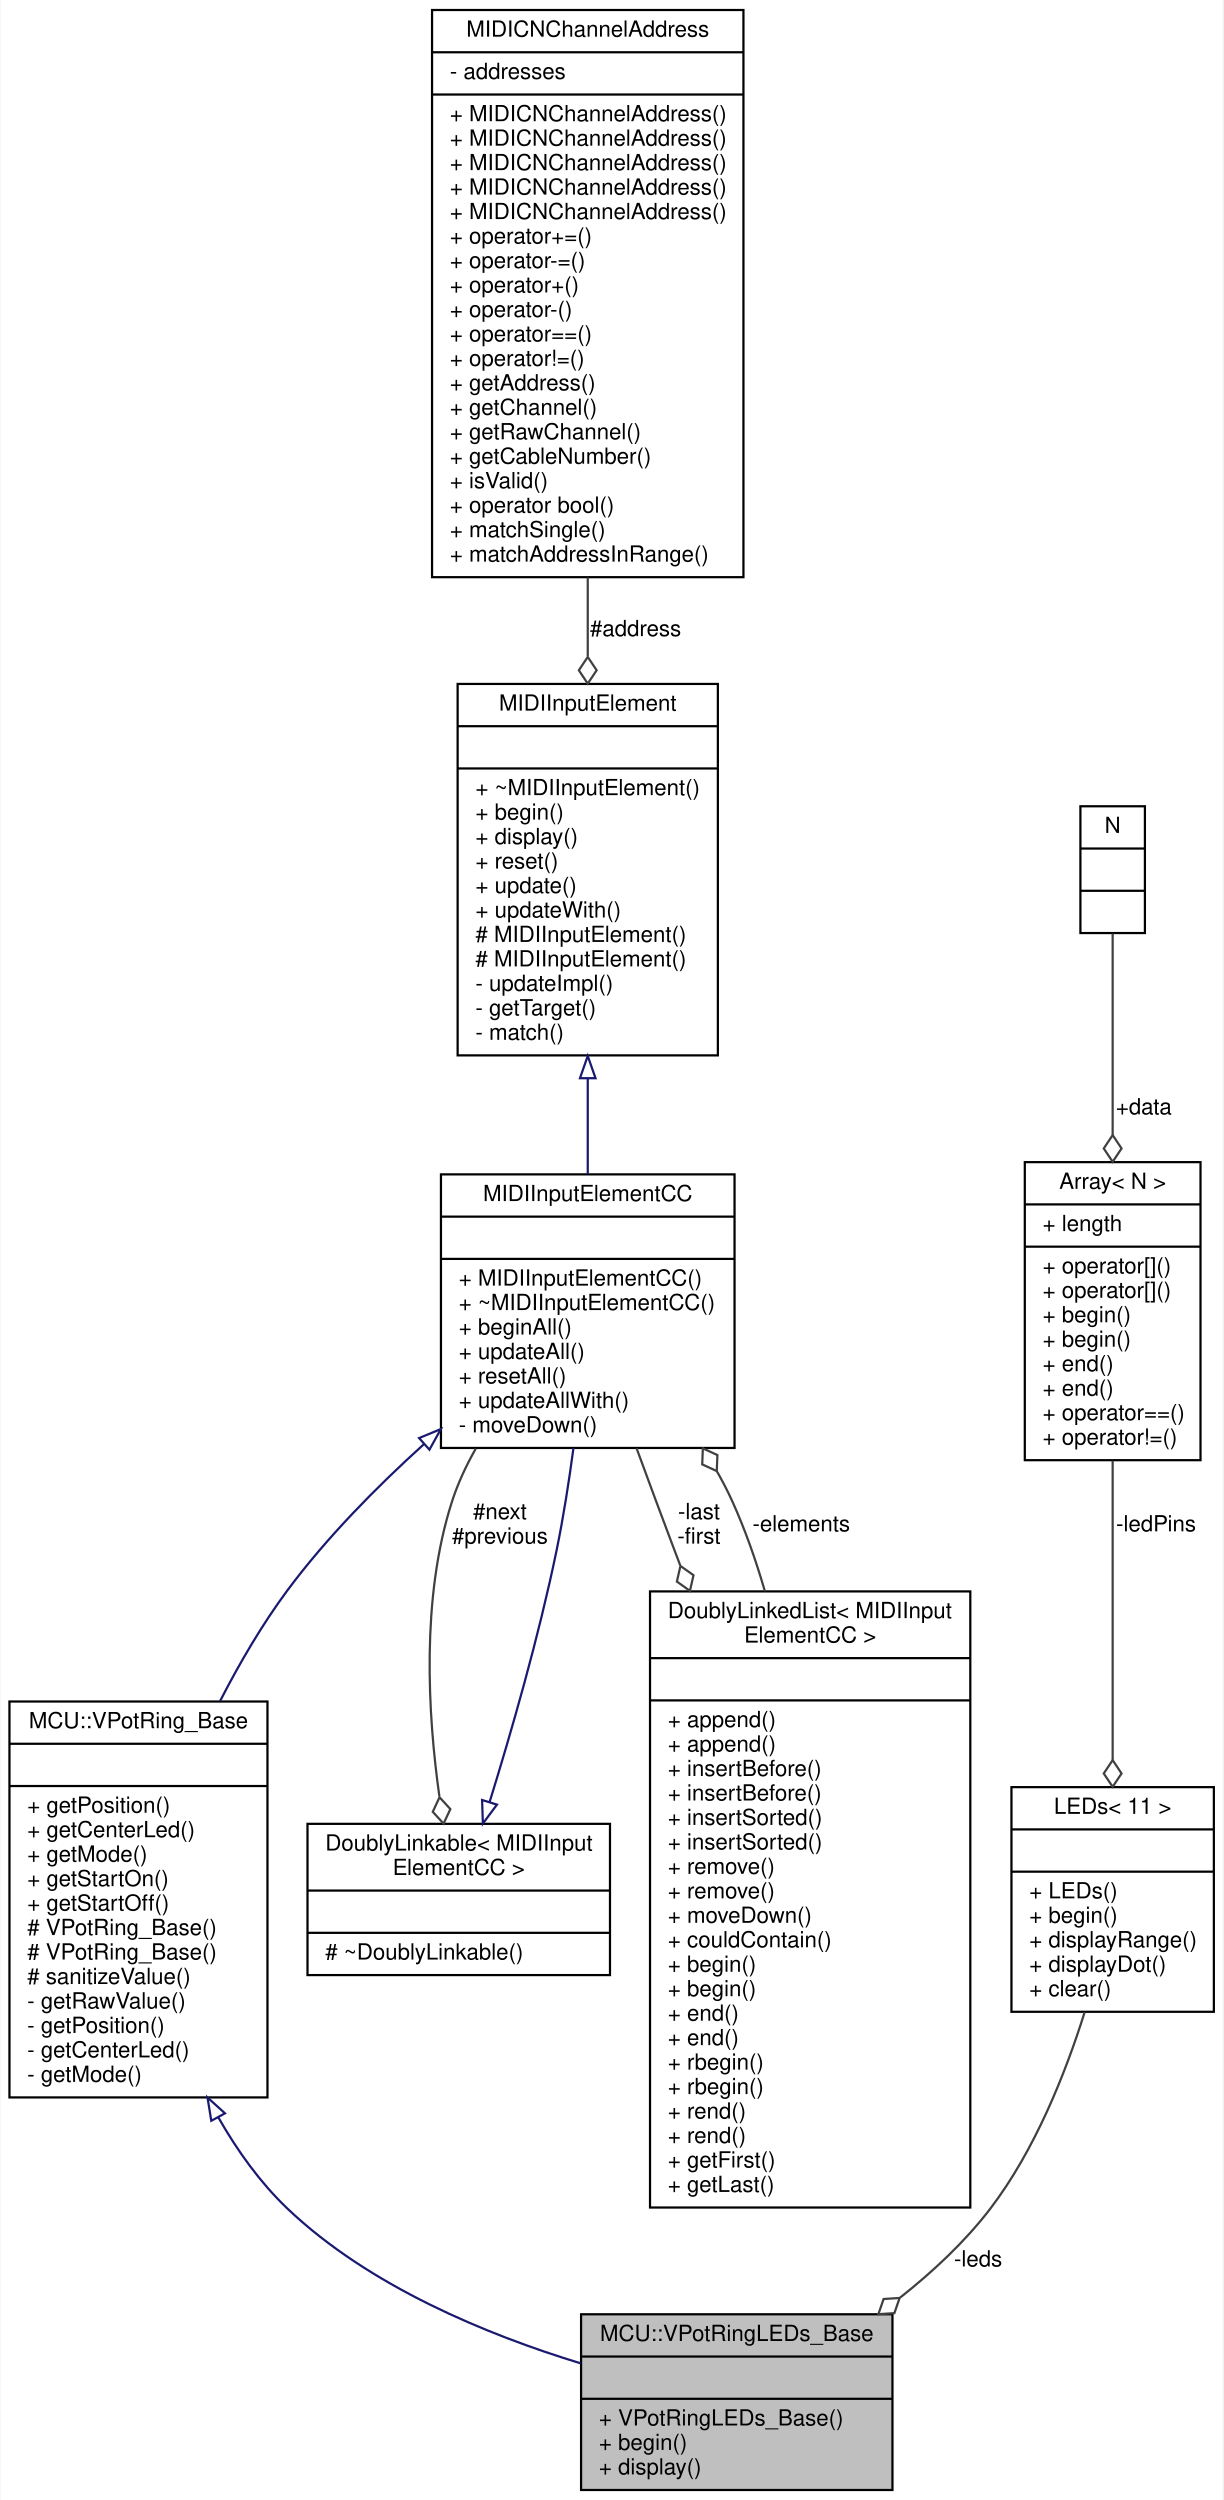
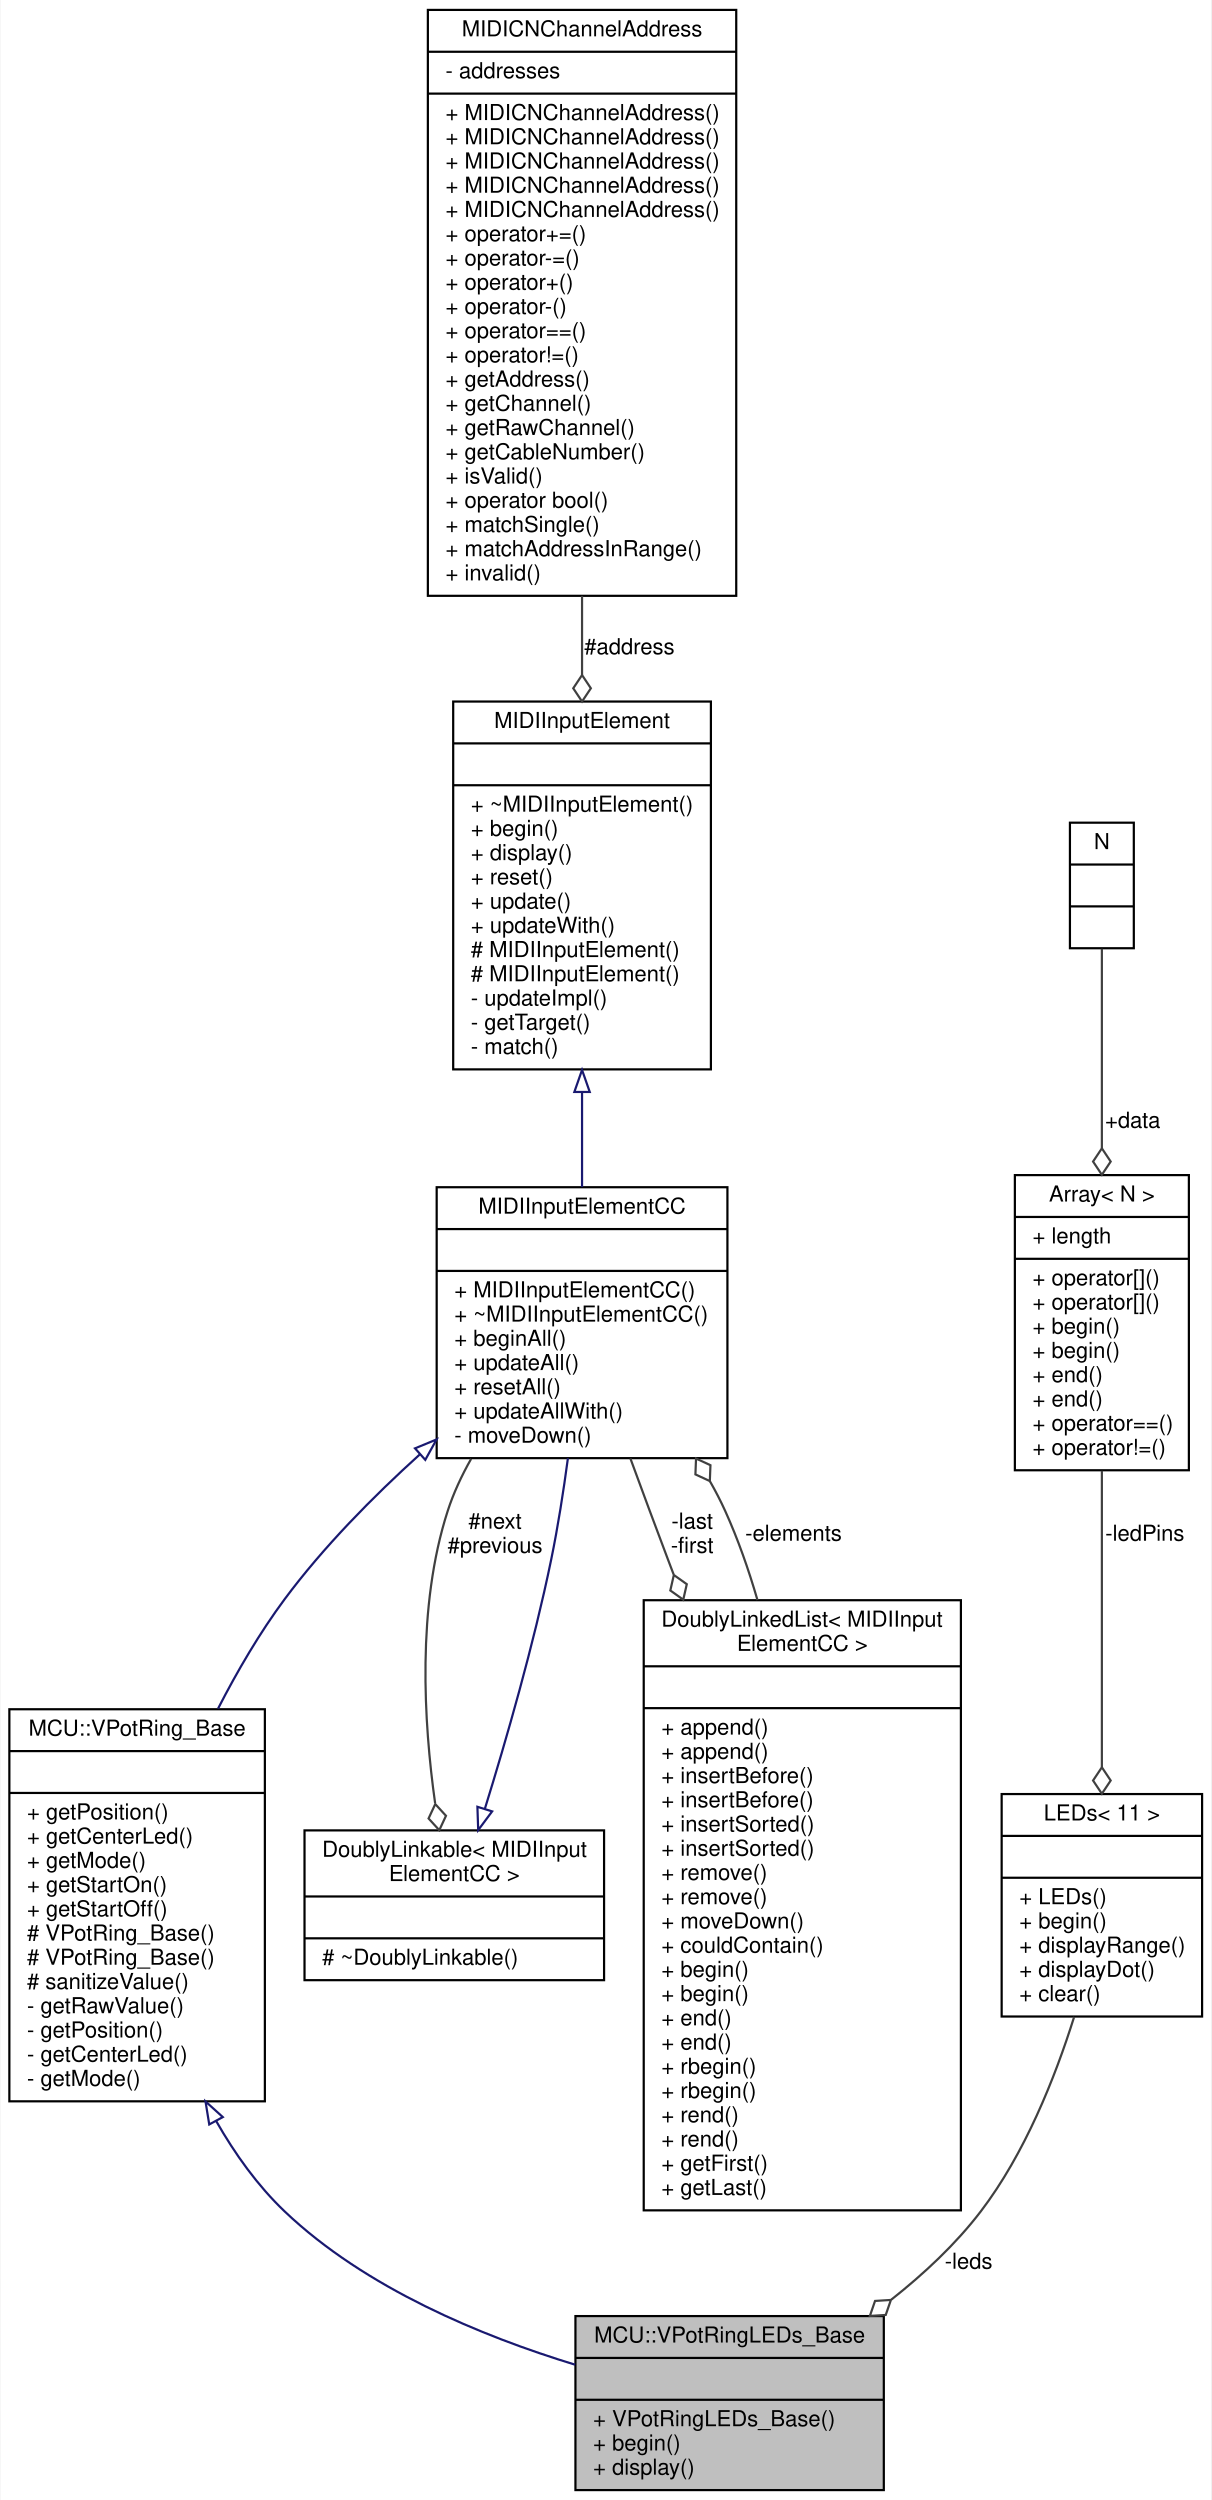
- <svg xmlns="http://www.w3.org/2000/svg" xmlns:xlink="http://www.w3.org/1999/xlink" width="550pt" height="1124pt" viewBox="0.00 0.00 549.50 1124.00">
-   <g id="graph0" class="graph" transform="scale(1 1) rotate(0) translate(4 1120)">
-     <polygon fill="white" stroke="none" points="-4,4 -4,-1120 545.5,-1120 545.5,4 -4,4" />
+ <svg xmlns="http://www.w3.org/2000/svg" xmlns:xlink="http://www.w3.org/1999/xlink" width="550pt" height="1135pt" viewBox="0.00 0.00 549.50 1135.00">
+   <g id="graph0" class="graph" transform="scale(1 1) rotate(0) translate(4 1131)">
+     <polygon fill="white" stroke="none" points="-4,4 -4,-1131 545.5,-1131 545.5,4 -4,4" />
    <g id="node1" class="node">
      <g id="a_node1">
        <a xlink:title=" ">
          <polygon fill="#bfbfbf" stroke="black" points="257,-0.5 257,-79.5 397,-79.5 397,-0.5 257,-0.5" />
          <text text-anchor="middle" x="327" y="-67.5" font-family="Helvetica,sans-Serif" font-size="10.00">MCU::VPotRingLEDs_Base</text>
          <polyline fill="none" stroke="black" points="257,-60.5 397,-60.5 " />
          <text text-anchor="middle" x="327" y="-48.5" font-family="Helvetica,sans-Serif" font-size="10.00"> </text>
          <polyline fill="none" stroke="black" points="257,-41.5 397,-41.5 " />
          <text text-anchor="start" x="265" y="-29.5" font-family="Helvetica,sans-Serif" font-size="10.00">+ VPotRingLEDs_Base()</text>
          <text text-anchor="start" x="265" y="-18.5" font-family="Helvetica,sans-Serif" font-size="10.00">+ begin()</text>
          <text text-anchor="start" x="265" y="-7.5" font-family="Helvetica,sans-Serif" font-size="10.00">+ display()</text>
        </a>
      </g>
    </g>
    <g id="node2" class="node">
      <g id="a_node2">
        <a xlink:href="../../db/dac/classMCU_1_1VPotRing__Base.html" target="_top" xlink:title="An abstract class of MIDI input element that represent Mackie Control Universal V-Pots.">
          <polygon fill="white" stroke="black" points="0,-177 0,-355 116,-355 116,-177 0,-177" />
          <text text-anchor="middle" x="58" y="-343" font-family="Helvetica,sans-Serif" font-size="10.00">MCU::VPotRing_Base</text>
          <polyline fill="none" stroke="black" points="0,-336 116,-336 " />
          <text text-anchor="middle" x="58" y="-324" font-family="Helvetica,sans-Serif" font-size="10.00"> </text>
          <polyline fill="none" stroke="black" points="0,-317 116,-317 " />
          <text text-anchor="start" x="8" y="-305" font-family="Helvetica,sans-Serif" font-size="10.00">+ getPosition()</text>
          <text text-anchor="start" x="8" y="-294" font-family="Helvetica,sans-Serif" font-size="10.00">+ getCenterLed()</text>
          <text text-anchor="start" x="8" y="-283" font-family="Helvetica,sans-Serif" font-size="10.00">+ getMode()</text>
          <text text-anchor="start" x="8" y="-272" font-family="Helvetica,sans-Serif" font-size="10.00">+ getStartOn()</text>
          <text text-anchor="start" x="8" y="-261" font-family="Helvetica,sans-Serif" font-size="10.00">+ getStartOff()</text>
          <text text-anchor="start" x="8" y="-250" font-family="Helvetica,sans-Serif" font-size="10.00"># VPotRing_Base()</text>
          <text text-anchor="start" x="8" y="-239" font-family="Helvetica,sans-Serif" font-size="10.00"># VPotRing_Base()</text>
          <text text-anchor="start" x="8" y="-228" font-family="Helvetica,sans-Serif" font-size="10.00"># sanitizeValue()</text>
          <text text-anchor="start" x="8" y="-217" font-family="Helvetica,sans-Serif" font-size="10.00">- getRawValue()</text>
          <text text-anchor="start" x="8" y="-206" font-family="Helvetica,sans-Serif" font-size="10.00">- getPosition()</text>
          <text text-anchor="start" x="8" y="-195" font-family="Helvetica,sans-Serif" font-size="10.00">- getCenterLed()</text>
          <text text-anchor="start" x="8" y="-184" font-family="Helvetica,sans-Serif" font-size="10.00">- getMode()</text>
        </a>
      </g>
    </g>
    <g id="edge1" class="edge">
      <path fill="none" stroke="midnightblue" d="M93.885,-168.059C102.444,-153.039 112.743,-138.665 125,-127 161.584,-92.183 214.411,-70.369 256.866,-57.425" />
      <polygon fill="none" stroke="midnightblue" points="90.746,-166.505 89.045,-176.962 96.896,-169.848 90.746,-166.505" />
    </g>
    <g id="node3" class="node">
      <g id="a_node3">
        <a xlink:href="../../d3/d96/classMIDIInputElementCC.html" target="_top" xlink:title="Class for objects that listen for incoming MIDI Controller Change events.">
          <polygon fill="white" stroke="black" points="194,-469 194,-592 326,-592 326,-469 194,-469" />
          <text text-anchor="middle" x="260" y="-580" font-family="Helvetica,sans-Serif" font-size="10.00">MIDIInputElementCC</text>
          <polyline fill="none" stroke="black" points="194,-573 326,-573 " />
          <text text-anchor="middle" x="260" y="-561" font-family="Helvetica,sans-Serif" font-size="10.00"> </text>
          <polyline fill="none" stroke="black" points="194,-554 326,-554 " />
          <text text-anchor="start" x="202" y="-542" font-family="Helvetica,sans-Serif" font-size="10.00">+ MIDIInputElementCC()</text>
          <text text-anchor="start" x="202" y="-531" font-family="Helvetica,sans-Serif" font-size="10.00">+ ~MIDIInputElementCC()</text>
          <text text-anchor="start" x="202" y="-520" font-family="Helvetica,sans-Serif" font-size="10.00">+ beginAll()</text>
          <text text-anchor="start" x="202" y="-509" font-family="Helvetica,sans-Serif" font-size="10.00">+ updateAll()</text>
          <text text-anchor="start" x="202" y="-498" font-family="Helvetica,sans-Serif" font-size="10.00">+ resetAll()</text>
          <text text-anchor="start" x="202" y="-487" font-family="Helvetica,sans-Serif" font-size="10.00">+ updateAllWith()</text>
          <text text-anchor="start" x="202" y="-476" font-family="Helvetica,sans-Serif" font-size="10.00">- moveDown()</text>
        </a>
      </g>
    </g>
    <g id="edge2" class="edge">
      <path fill="none" stroke="midnightblue" d="M186.405,-470.757C164.913,-451.315 142.517,-428.581 125,-405 113.724,-389.821 103.549,-372.446 94.732,-355.262" />
      <polygon fill="none" stroke="midnightblue" points="184.167,-473.451 193.961,-477.493 188.825,-468.226 184.167,-473.451" />
    </g>
    <g id="node6" class="node">
      <g id="a_node6">
        <a xlink:href="../../d4/d23/classDoublyLinkable.html" target="_top" xlink:title=" ">
          <polygon fill="white" stroke="black" points="134,-232 134,-300 270,-300 270,-232 134,-232" />
          <text text-anchor="start" x="142" y="-288" font-family="Helvetica,sans-Serif" font-size="10.00">DoublyLinkable&lt; MIDIInput</text>
          <text text-anchor="middle" x="202" y="-277" font-family="Helvetica,sans-Serif" font-size="10.00">ElementCC &gt;</text>
          <polyline fill="none" stroke="black" points="134,-270 270,-270 " />
          <text text-anchor="middle" x="202" y="-258" font-family="Helvetica,sans-Serif" font-size="10.00"> </text>
          <polyline fill="none" stroke="black" points="134,-251 270,-251 " />
          <text text-anchor="start" x="142" y="-239" font-family="Helvetica,sans-Serif" font-size="10.00"># ~DoublyLinkable()</text>
        </a>
      </g>
    </g>
    <g id="edge6" class="edge">
      <path fill="none" stroke="#404040" d="M209.643,-468.678C205.327,-461.06 201.615,-453.092 199,-445 184.969,-401.593 188.115,-349.069 193.294,-312.37" />
      <polygon fill="none" stroke="#404040" points="193.359,-311.951 190.319,-305.411 195.187,-300.09 198.226,-306.63 193.359,-311.951" />
      <text text-anchor="middle" x="220.5" y="-437" font-family="Helvetica,sans-Serif" font-size="10.00"> #next</text>
      <text text-anchor="middle" x="220.5" y="-426" font-family="Helvetica,sans-Serif" font-size="10.00">#previous</text>
    </g>
    <g id="node7" class="node">
      <g id="a_node7">
        <a xlink:href="../../dd/d16/classDoublyLinkedList.html" target="_top" xlink:title=" ">
          <polygon fill="white" stroke="black" points="288,-127.5 288,-404.5 432,-404.5 432,-127.5 288,-127.5" />
          <text text-anchor="start" x="296" y="-392.5" font-family="Helvetica,sans-Serif" font-size="10.00">DoublyLinkedList&lt; MIDIInput</text>
          <text text-anchor="middle" x="360" y="-381.5" font-family="Helvetica,sans-Serif" font-size="10.00">ElementCC &gt;</text>
          <polyline fill="none" stroke="black" points="288,-374.5 432,-374.5 " />
          <text text-anchor="middle" x="360" y="-362.5" font-family="Helvetica,sans-Serif" font-size="10.00"> </text>
          <polyline fill="none" stroke="black" points="288,-355.5 432,-355.5 " />
          <text text-anchor="start" x="296" y="-343.5" font-family="Helvetica,sans-Serif" font-size="10.00">+ append()</text>
          <text text-anchor="start" x="296" y="-332.5" font-family="Helvetica,sans-Serif" font-size="10.00">+ append()</text>
          <text text-anchor="start" x="296" y="-321.5" font-family="Helvetica,sans-Serif" font-size="10.00">+ insertBefore()</text>
          <text text-anchor="start" x="296" y="-310.5" font-family="Helvetica,sans-Serif" font-size="10.00">+ insertBefore()</text>
          <text text-anchor="start" x="296" y="-299.5" font-family="Helvetica,sans-Serif" font-size="10.00">+ insertSorted()</text>
          <text text-anchor="start" x="296" y="-288.5" font-family="Helvetica,sans-Serif" font-size="10.00">+ insertSorted()</text>
          <text text-anchor="start" x="296" y="-277.5" font-family="Helvetica,sans-Serif" font-size="10.00">+ remove()</text>
          <text text-anchor="start" x="296" y="-266.5" font-family="Helvetica,sans-Serif" font-size="10.00">+ remove()</text>
          <text text-anchor="start" x="296" y="-255.5" font-family="Helvetica,sans-Serif" font-size="10.00">+ moveDown()</text>
          <text text-anchor="start" x="296" y="-244.5" font-family="Helvetica,sans-Serif" font-size="10.00">+ couldContain()</text>
          <text text-anchor="start" x="296" y="-233.5" font-family="Helvetica,sans-Serif" font-size="10.00">+ begin()</text>
          <text text-anchor="start" x="296" y="-222.5" font-family="Helvetica,sans-Serif" font-size="10.00">+ begin()</text>
          <text text-anchor="start" x="296" y="-211.5" font-family="Helvetica,sans-Serif" font-size="10.00">+ end()</text>
          <text text-anchor="start" x="296" y="-200.5" font-family="Helvetica,sans-Serif" font-size="10.00">+ end()</text>
          <text text-anchor="start" x="296" y="-189.5" font-family="Helvetica,sans-Serif" font-size="10.00">+ rbegin()</text>
          <text text-anchor="start" x="296" y="-178.5" font-family="Helvetica,sans-Serif" font-size="10.00">+ rbegin()</text>
          <text text-anchor="start" x="296" y="-167.5" font-family="Helvetica,sans-Serif" font-size="10.00">+ rend()</text>
          <text text-anchor="start" x="296" y="-156.5" font-family="Helvetica,sans-Serif" font-size="10.00">+ rend()</text>
          <text text-anchor="start" x="296" y="-145.5" font-family="Helvetica,sans-Serif" font-size="10.00">+ getFirst()</text>
          <text text-anchor="start" x="296" y="-134.5" font-family="Helvetica,sans-Serif" font-size="10.00">+ getLast()</text>
        </a>
      </g>
    </g>
    <g id="edge8" class="edge">
      <path fill="none" stroke="#404040" d="M281.944,-468.87C287.449,-453.856 293.388,-437.824 299,-423 299.849,-420.756 300.707,-418.495 301.573,-416.22" />
      <polygon fill="none" stroke="#404040" points="301.673,-415.956 300.075,-408.924 305.951,-404.744 307.55,-411.776 301.673,-415.956" />
      <text text-anchor="middle" x="310" y="-437" font-family="Helvetica,sans-Serif" font-size="10.00"> -last</text>
      <text text-anchor="middle" x="310" y="-426" font-family="Helvetica,sans-Serif" font-size="10.00">-first</text>
    </g>
    <g id="node4" class="node">
      <g id="a_node4">
        <a xlink:href="../../d9/db1/classMIDIInputElement.html" target="_top" xlink:title="A class for objects that listen for incoming MIDI events.">
          <polygon fill="white" stroke="black" points="201.5,-645.5 201.5,-812.5 318.5,-812.5 318.5,-645.5 201.5,-645.5" />
          <text text-anchor="middle" x="260" y="-800.5" font-family="Helvetica,sans-Serif" font-size="10.00">MIDIInputElement</text>
          <polyline fill="none" stroke="black" points="201.5,-793.5 318.5,-793.5 " />
          <text text-anchor="middle" x="260" y="-781.5" font-family="Helvetica,sans-Serif" font-size="10.00"> </text>
          <polyline fill="none" stroke="black" points="201.5,-774.5 318.5,-774.5 " />
          <text text-anchor="start" x="209.5" y="-762.5" font-family="Helvetica,sans-Serif" font-size="10.00">+ ~MIDIInputElement()</text>
          <text text-anchor="start" x="209.5" y="-751.5" font-family="Helvetica,sans-Serif" font-size="10.00">+ begin()</text>
          <text text-anchor="start" x="209.5" y="-740.5" font-family="Helvetica,sans-Serif" font-size="10.00">+ display()</text>
          <text text-anchor="start" x="209.5" y="-729.5" font-family="Helvetica,sans-Serif" font-size="10.00">+ reset()</text>
          <text text-anchor="start" x="209.5" y="-718.5" font-family="Helvetica,sans-Serif" font-size="10.00">+ update()</text>
          <text text-anchor="start" x="209.5" y="-707.5" font-family="Helvetica,sans-Serif" font-size="10.00">+ updateWith()</text>
          <text text-anchor="start" x="209.5" y="-696.5" font-family="Helvetica,sans-Serif" font-size="10.00"># MIDIInputElement()</text>
          <text text-anchor="start" x="209.5" y="-685.5" font-family="Helvetica,sans-Serif" font-size="10.00"># MIDIInputElement()</text>
          <text text-anchor="start" x="209.5" y="-674.5" font-family="Helvetica,sans-Serif" font-size="10.00">- updateImpl()</text>
          <text text-anchor="start" x="209.5" y="-663.5" font-family="Helvetica,sans-Serif" font-size="10.00">- getTarget()</text>
          <text text-anchor="start" x="209.5" y="-652.5" font-family="Helvetica,sans-Serif" font-size="10.00">- match()</text>
        </a>
      </g>
    </g>
    <g id="edge3" class="edge">
      <path fill="none" stroke="midnightblue" d="M260,-635.148C260,-620.518 260,-605.727 260,-592.079" />
      <polygon fill="none" stroke="midnightblue" points="256.5,-635.236 260,-645.236 263.5,-635.236 256.5,-635.236" />
    </g>
    <g id="node5" class="node">
      <g id="a_node5">
        <a xlink:href="../../d3/d10/classMIDICNChannelAddress.html" target="_top" xlink:title="A type-safe utility class for saving a MIDI address consisting of a 7-bit address,...">
-           <polygon fill="white" stroke="black" points="190,-860.5 190,-1115.5 330,-1115.5 330,-860.5 190,-860.5" />
-           <text text-anchor="middle" x="260" y="-1103.5" font-family="Helvetica,sans-Serif" font-size="10.00">MIDICNChannelAddress</text>
-           <polyline fill="none" stroke="black" points="190,-1096.5 330,-1096.5 " />
-           <text text-anchor="start" x="198" y="-1084.5" font-family="Helvetica,sans-Serif" font-size="10.00">- addresses</text>
-           <polyline fill="none" stroke="black" points="190,-1077.5 330,-1077.5 " />
+           <polygon fill="white" stroke="black" points="190,-860.5 190,-1126.5 330,-1126.5 330,-860.5 190,-860.5" />
+           <text text-anchor="middle" x="260" y="-1114.5" font-family="Helvetica,sans-Serif" font-size="10.00">MIDICNChannelAddress</text>
+           <polyline fill="none" stroke="black" points="190,-1107.5 330,-1107.5 " />
+           <text text-anchor="start" x="198" y="-1095.5" font-family="Helvetica,sans-Serif" font-size="10.00">- addresses</text>
+           <polyline fill="none" stroke="black" points="190,-1088.5 330,-1088.5 " />
+           <text text-anchor="start" x="198" y="-1076.5" font-family="Helvetica,sans-Serif" font-size="10.00">+ MIDICNChannelAddress()</text>
          <text text-anchor="start" x="198" y="-1065.5" font-family="Helvetica,sans-Serif" font-size="10.00">+ MIDICNChannelAddress()</text>
          <text text-anchor="start" x="198" y="-1054.5" font-family="Helvetica,sans-Serif" font-size="10.00">+ MIDICNChannelAddress()</text>
          <text text-anchor="start" x="198" y="-1043.5" font-family="Helvetica,sans-Serif" font-size="10.00">+ MIDICNChannelAddress()</text>
          <text text-anchor="start" x="198" y="-1032.5" font-family="Helvetica,sans-Serif" font-size="10.00">+ MIDICNChannelAddress()</text>
-           <text text-anchor="start" x="198" y="-1021.5" font-family="Helvetica,sans-Serif" font-size="10.00">+ MIDICNChannelAddress()</text>
-           <text text-anchor="start" x="198" y="-1010.5" font-family="Helvetica,sans-Serif" font-size="10.00">+ operator+=()</text>
-           <text text-anchor="start" x="198" y="-999.5" font-family="Helvetica,sans-Serif" font-size="10.00">+ operator-=()</text>
-           <text text-anchor="start" x="198" y="-988.5" font-family="Helvetica,sans-Serif" font-size="10.00">+ operator+()</text>
-           <text text-anchor="start" x="198" y="-977.5" font-family="Helvetica,sans-Serif" font-size="10.00">+ operator-()</text>
-           <text text-anchor="start" x="198" y="-966.5" font-family="Helvetica,sans-Serif" font-size="10.00">+ operator==()</text>
-           <text text-anchor="start" x="198" y="-955.5" font-family="Helvetica,sans-Serif" font-size="10.00">+ operator!=()</text>
-           <text text-anchor="start" x="198" y="-944.5" font-family="Helvetica,sans-Serif" font-size="10.00">+ getAddress()</text>
-           <text text-anchor="start" x="198" y="-933.5" font-family="Helvetica,sans-Serif" font-size="10.00">+ getChannel()</text>
-           <text text-anchor="start" x="198" y="-922.5" font-family="Helvetica,sans-Serif" font-size="10.00">+ getRawChannel()</text>
-           <text text-anchor="start" x="198" y="-911.5" font-family="Helvetica,sans-Serif" font-size="10.00">+ getCableNumber()</text>
-           <text text-anchor="start" x="198" y="-900.5" font-family="Helvetica,sans-Serif" font-size="10.00">+ isValid()</text>
-           <text text-anchor="start" x="198" y="-889.5" font-family="Helvetica,sans-Serif" font-size="10.00">+ operator bool()</text>
-           <text text-anchor="start" x="198" y="-878.5" font-family="Helvetica,sans-Serif" font-size="10.00">+ matchSingle()</text>
-           <text text-anchor="start" x="198" y="-867.5" font-family="Helvetica,sans-Serif" font-size="10.00">+ matchAddressInRange()</text>
+           <text text-anchor="start" x="198" y="-1021.5" font-family="Helvetica,sans-Serif" font-size="10.00">+ operator+=()</text>
+           <text text-anchor="start" x="198" y="-1010.5" font-family="Helvetica,sans-Serif" font-size="10.00">+ operator-=()</text>
+           <text text-anchor="start" x="198" y="-999.5" font-family="Helvetica,sans-Serif" font-size="10.00">+ operator+()</text>
+           <text text-anchor="start" x="198" y="-988.5" font-family="Helvetica,sans-Serif" font-size="10.00">+ operator-()</text>
+           <text text-anchor="start" x="198" y="-977.5" font-family="Helvetica,sans-Serif" font-size="10.00">+ operator==()</text>
+           <text text-anchor="start" x="198" y="-966.5" font-family="Helvetica,sans-Serif" font-size="10.00">+ operator!=()</text>
+           <text text-anchor="start" x="198" y="-955.5" font-family="Helvetica,sans-Serif" font-size="10.00">+ getAddress()</text>
+           <text text-anchor="start" x="198" y="-944.5" font-family="Helvetica,sans-Serif" font-size="10.00">+ getChannel()</text>
+           <text text-anchor="start" x="198" y="-933.5" font-family="Helvetica,sans-Serif" font-size="10.00">+ getRawChannel()</text>
+           <text text-anchor="start" x="198" y="-922.5" font-family="Helvetica,sans-Serif" font-size="10.00">+ getCableNumber()</text>
+           <text text-anchor="start" x="198" y="-911.5" font-family="Helvetica,sans-Serif" font-size="10.00">+ isValid()</text>
+           <text text-anchor="start" x="198" y="-900.5" font-family="Helvetica,sans-Serif" font-size="10.00">+ operator bool()</text>
+           <text text-anchor="start" x="198" y="-889.5" font-family="Helvetica,sans-Serif" font-size="10.00">+ matchSingle()</text>
+           <text text-anchor="start" x="198" y="-878.5" font-family="Helvetica,sans-Serif" font-size="10.00">+ matchAddressInRange()</text>
+           <text text-anchor="start" x="198" y="-867.5" font-family="Helvetica,sans-Serif" font-size="10.00">+ invalid()</text>
        </a>
      </g>
    </g>
    <g id="edge4" class="edge">
-       <path fill="none" stroke="#404040" d="M260,-860.382C260,-848.472 260,-836.541 260,-824.997" />
-       <polygon fill="none" stroke="#404040" points="260,-824.642 256,-818.643 260,-812.642 264,-818.642 260,-824.642" />
+       <path fill="none" stroke="#404040" d="M260,-860.481C260,-848.352 260,-836.232 260,-824.535" />
+       <polygon fill="none" stroke="#404040" points="260,-824.516 256,-818.516 260,-812.516 264,-818.516 260,-824.516" />
      <text text-anchor="middle" x="281.5" y="-834" font-family="Helvetica,sans-Serif" font-size="10.00"> #address</text>
    </g>
    <g id="edge5" class="edge">
      <path fill="none" stroke="midnightblue" d="M215.87,-309.785C225.514,-340.903 238.021,-384.2 246,-423 249.043,-437.796 251.561,-453.891 253.583,-468.981" />
      <polygon fill="none" stroke="midnightblue" points="219.176,-308.63 212.849,-300.131 212.495,-310.72 219.176,-308.63" />
    </g>
    <g id="edge7" class="edge">
      <path fill="none" stroke="#404040" d="M339.636,-404.588C335.604,-418.523 330.778,-432.231 325,-445 322.94,-449.553 320.591,-454.085 318.038,-458.551" />
      <polygon fill="none" stroke="#404040" points="318.012,-458.593 318.292,-465.798 311.748,-468.828 311.469,-461.622 318.012,-458.593" />
      <text text-anchor="middle" x="356" y="-431.5" font-family="Helvetica,sans-Serif" font-size="10.00"> -elements</text>
    </g>
    <g id="node8" class="node">
      <g id="a_node8">
        <a xlink:href="../../d2/d1b/classLEDs.html" target="_top" xlink:title=" ">
          <polygon fill="white" stroke="black" points="450.5,-215.5 450.5,-316.5 541.5,-316.5 541.5,-215.5 450.5,-215.5" />
          <text text-anchor="middle" x="496" y="-304.5" font-family="Helvetica,sans-Serif" font-size="10.00">LEDs&lt; 11 &gt;</text>
          <polyline fill="none" stroke="black" points="450.5,-297.5 541.5,-297.5 " />
          <text text-anchor="middle" x="496" y="-285.5" font-family="Helvetica,sans-Serif" font-size="10.00"> </text>
          <polyline fill="none" stroke="black" points="450.5,-278.5 541.5,-278.5 " />
          <text text-anchor="start" x="458.5" y="-266.5" font-family="Helvetica,sans-Serif" font-size="10.00">+ LEDs()</text>
          <text text-anchor="start" x="458.5" y="-255.5" font-family="Helvetica,sans-Serif" font-size="10.00">+ begin()</text>
          <text text-anchor="start" x="458.5" y="-244.5" font-family="Helvetica,sans-Serif" font-size="10.00">+ displayRange()</text>
          <text text-anchor="start" x="458.5" y="-233.5" font-family="Helvetica,sans-Serif" font-size="10.00">+ displayDot()</text>
          <text text-anchor="start" x="458.5" y="-222.5" font-family="Helvetica,sans-Serif" font-size="10.00">+ clear()</text>
        </a>
      </g>
    </g>
    <g id="edge9" class="edge">
      <path fill="none" stroke="#404040" d="M483.418,-215.355C474.67,-187.474 460.95,-153.141 441,-127 429.711,-112.207 415.241,-98.696 400.427,-86.986" />
      <polygon fill="none" stroke="#404040" points="400.219,-86.828 393.022,-86.374 390.673,-79.556 397.869,-80.01 400.219,-86.828" />
      <text text-anchor="middle" x="435.5" y="-101" font-family="Helvetica,sans-Serif" font-size="10.00"> -leds</text>
    </g>
    <g id="node9" class="node">
      <g id="a_node9">
        <a xlink:href="../../d7/d6a/structArray.html" target="_top" xlink:title=" ">
          <polygon fill="white" stroke="black" points="456.5,-463.5 456.5,-597.5 535.5,-597.5 535.5,-463.5 456.5,-463.5" />
          <text text-anchor="middle" x="496" y="-585.5" font-family="Helvetica,sans-Serif" font-size="10.00">Array&lt; N &gt;</text>
          <polyline fill="none" stroke="black" points="456.5,-578.5 535.5,-578.5 " />
          <text text-anchor="start" x="464.5" y="-566.5" font-family="Helvetica,sans-Serif" font-size="10.00">+ length</text>
          <polyline fill="none" stroke="black" points="456.5,-559.5 535.5,-559.5 " />
          <text text-anchor="start" x="464.5" y="-547.5" font-family="Helvetica,sans-Serif" font-size="10.00">+ operator[]()</text>
          <text text-anchor="start" x="464.5" y="-536.5" font-family="Helvetica,sans-Serif" font-size="10.00">+ operator[]()</text>
          <text text-anchor="start" x="464.5" y="-525.5" font-family="Helvetica,sans-Serif" font-size="10.00">+ begin()</text>
          <text text-anchor="start" x="464.5" y="-514.5" font-family="Helvetica,sans-Serif" font-size="10.00">+ begin()</text>
          <text text-anchor="start" x="464.5" y="-503.5" font-family="Helvetica,sans-Serif" font-size="10.00">+ end()</text>
          <text text-anchor="start" x="464.5" y="-492.5" font-family="Helvetica,sans-Serif" font-size="10.00">+ end()</text>
          <text text-anchor="start" x="464.5" y="-481.5" font-family="Helvetica,sans-Serif" font-size="10.00">+ operator==()</text>
          <text text-anchor="start" x="464.5" y="-470.5" font-family="Helvetica,sans-Serif" font-size="10.00">+ operator!=()</text>
        </a>
      </g>
    </g>
    <g id="edge10" class="edge">
      <path fill="none" stroke="#404040" d="M496,-463.26C496,-421.967 496,-369.189 496,-328.766" />
      <polygon fill="none" stroke="#404040" points="496,-328.644 492,-322.644 496,-316.644 500,-322.644 496,-328.644" />
      <text text-anchor="middle" x="515.5" y="-431.5" font-family="Helvetica,sans-Serif" font-size="10.00"> -ledPins</text>
    </g>
    <g id="node10" class="node">
      <g id="a_node10">
        <a xlink:href="../../d7/d14/classN.html" target="_top" xlink:title=" ">
          <polygon fill="white" stroke="black" points="481.5,-700.5 481.5,-757.5 510.5,-757.5 510.5,-700.5 481.5,-700.5" />
          <text text-anchor="middle" x="496" y="-745.5" font-family="Helvetica,sans-Serif" font-size="10.00">N</text>
          <polyline fill="none" stroke="black" points="481.5,-738.5 510.5,-738.5 " />
          <text text-anchor="middle" x="496" y="-726.5" font-family="Helvetica,sans-Serif" font-size="10.00"> </text>
          <polyline fill="none" stroke="black" points="481.5,-719.5 510.5,-719.5 " />
          <text text-anchor="middle" x="496" y="-707.5" font-family="Helvetica,sans-Serif" font-size="10.00"> </text>
        </a>
      </g>
    </g>
    <g id="edge11" class="edge">
      <path fill="none" stroke="#404040" d="M496,-700.263C496,-676.717 496,-641.752 496,-609.745" />
      <polygon fill="none" stroke="#404040" points="496,-609.653 492,-603.653 496,-597.653 500,-603.653 496,-609.653" />
      <text text-anchor="middle" x="510" y="-619" font-family="Helvetica,sans-Serif" font-size="10.00"> +data</text>
    </g>
  </g>
</svg>
